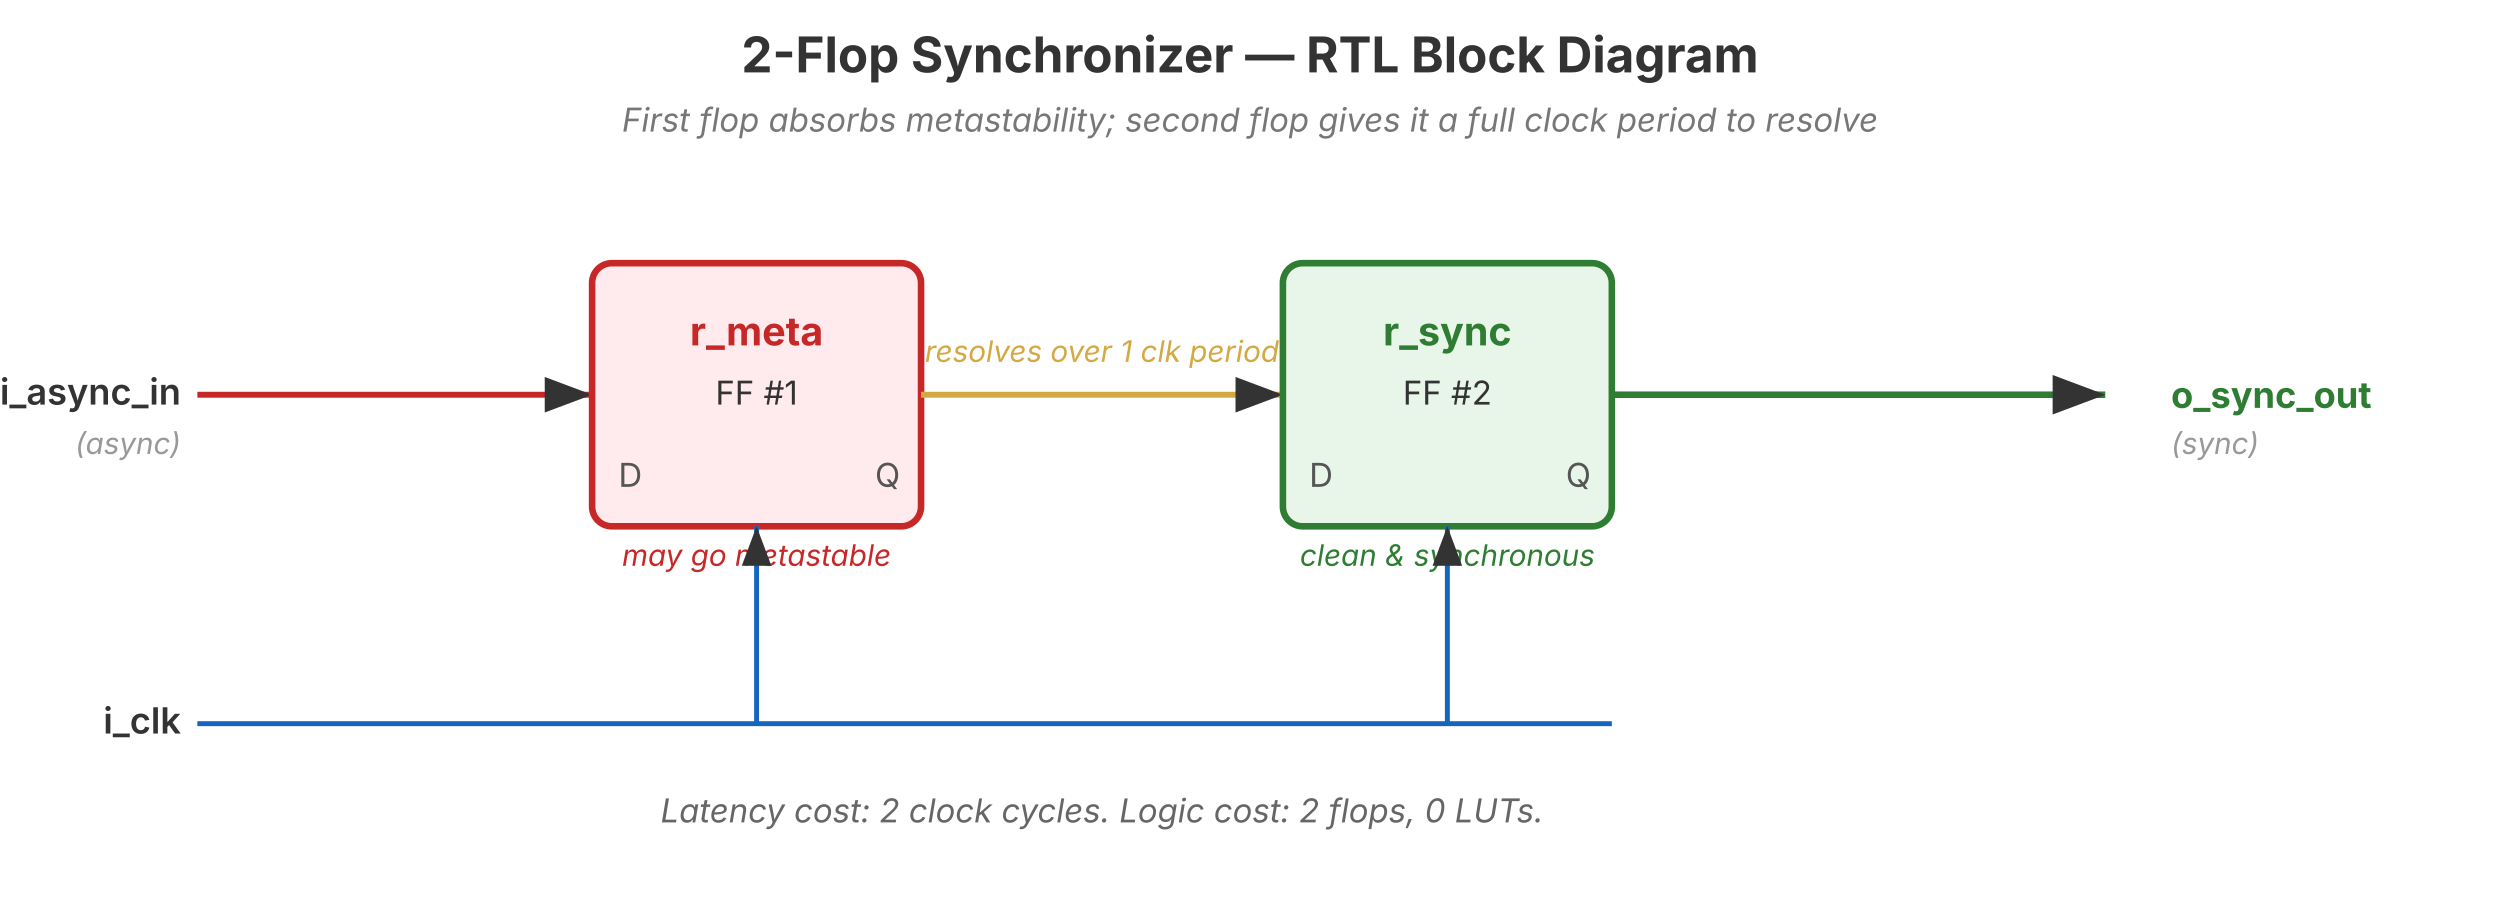
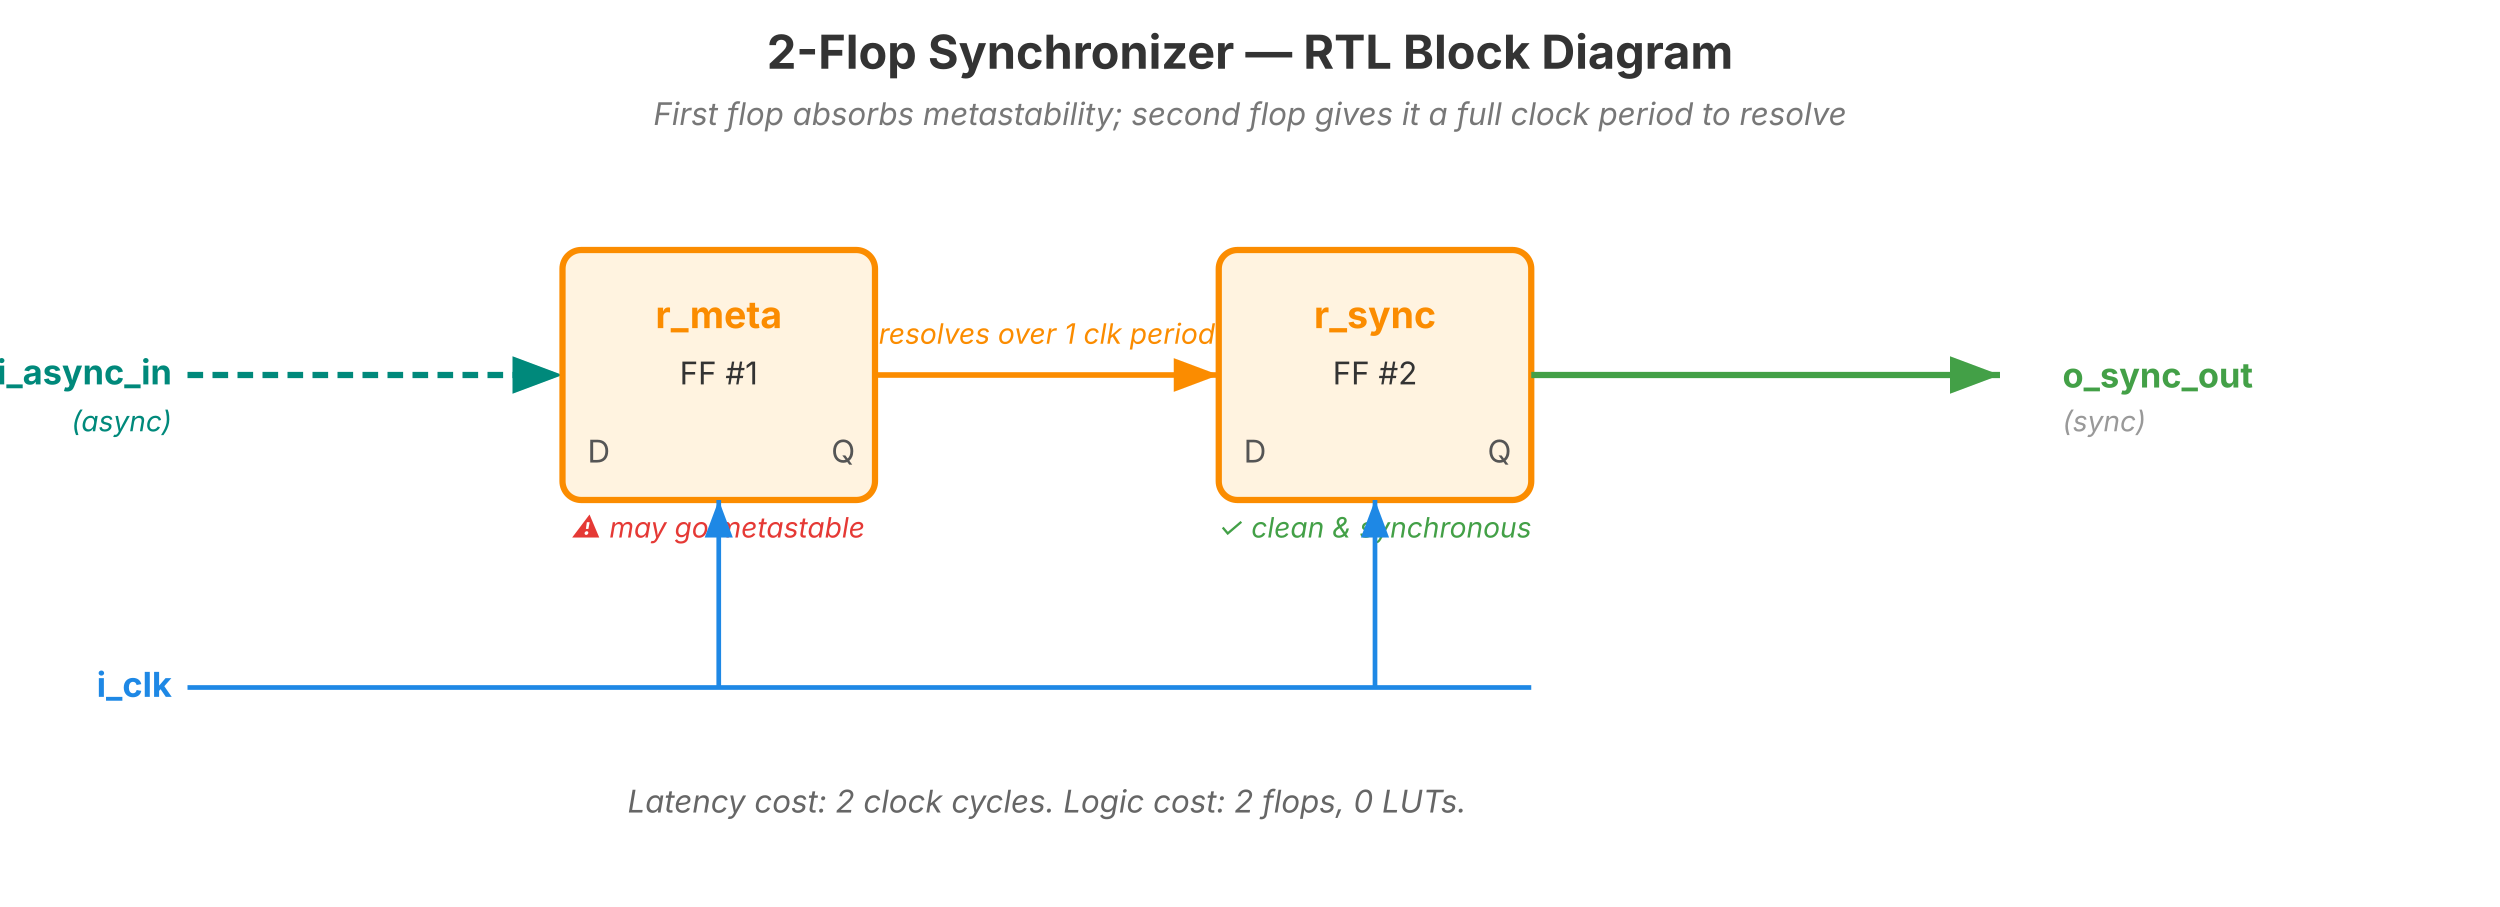
- <svg xmlns="http://www.w3.org/2000/svg" viewBox="0 0 760 280" font-family="Inter, sans-serif">
+ <svg xmlns="http://www.w3.org/2000/svg" viewBox="0 0 800 290" font-family="Inter, sans-serif">
  <defs>
    <marker id="arr" markerWidth="8" markerHeight="6" refX="8" refY="3" orient="auto">
      <path d="M0,0 L8,3 L0,6 Z" fill="#333" />
    </marker>
+     <marker id="arrTeal" markerWidth="8" markerHeight="6" refX="8" refY="3" orient="auto">
+       <path d="M0,0 L8,3 L0,6 Z" fill="#00897B" />
+     </marker>
+     <marker id="arrBlue" markerWidth="8" markerHeight="6" refX="8" refY="3" orient="auto">
+       <path d="M0,0 L8,3 L0,6 Z" fill="#1E88E5" />
+     </marker>
+     <marker id="arrGreen" markerWidth="8" markerHeight="6" refX="8" refY="3" orient="auto">
+       <path d="M0,0 L8,3 L0,6 Z" fill="#43A047" />
+     </marker>
+     <marker id="arrOrange" markerWidth="8" markerHeight="6" refX="8" refY="3" orient="auto">
+       <path d="M0,0 L8,3 L0,6 Z" fill="#FB8C00" />
+     </marker>
  </defs>
-   <text x="380" y="22" text-anchor="middle" font-size="15" font-weight="700" fill="#333">2-Flop Synchronizer — RTL Block Diagram</text>
-   <text x="380" y="40" text-anchor="middle" font-size="10" fill="#777" font-style="italic">First flop absorbs metastability; second flop gives it a full clock period to resolve</text>
-   <text x="55" y="123" text-anchor="end" font-size="11" fill="#333" font-weight="600">i_async_in</text>
-   <text x="55" y="138" text-anchor="end" font-size="9" fill="#999" font-style="italic">(async)</text>
-   <line x1="60" y1="120" x2="180" y2="120" stroke="#C62828" stroke-width="1.8" marker-end="url(#arr)" />
-   <rect x="180" y="80" width="100" height="80" rx="6" fill="#FFEBEE" stroke="#C62828" stroke-width="2" />
-   <text x="230" y="105" text-anchor="middle" font-size="12" font-weight="700" fill="#C62828">r_meta</text>
+   <text x="400" y="22" text-anchor="middle" font-size="15" font-weight="700" fill="#333">2-Flop Synchronizer — RTL Block Diagram</text>
+   <text x="400" y="40" text-anchor="middle" font-size="10" fill="#777" font-style="italic">First flop absorbs metastability; second flop gives it a full clock period to resolve</text>
+   <text x="55" y="123" text-anchor="end" font-size="11" fill="#00897B" font-weight="700">i_async_in</text>
+   <text x="55" y="138" text-anchor="end" font-size="9" fill="#00897B" font-style="italic">(async)</text>
+   <line x1="60" y1="120" x2="180" y2="120" stroke="#00897B" stroke-width="2" stroke-dasharray="5,3" marker-end="url(#arrTeal)" />
+   <rect x="180" y="80" width="100" height="80" rx="6" fill="#FFF3E0" stroke="#FB8C00" stroke-width="2" />
+   <text x="230" y="105" text-anchor="middle" font-size="12" font-weight="700" fill="#FB8C00">r_meta</text>
  <text x="230" y="123" text-anchor="middle" font-size="10" fill="#333">FF #1</text>
  <text x="188" y="148" font-size="10" fill="#555">D</text>
  <text x="266" y="148" font-size="10" fill="#555">Q</text>
-   <text x="230" y="172" text-anchor="middle" font-size="9" fill="#C62828" font-style="italic">may go metastable</text>
-   <line x1="280" y1="120" x2="390" y2="120" stroke="#D4A843" stroke-width="1.8" marker-end="url(#arr)" />
-   <text x="335" y="110" text-anchor="middle" font-size="9" fill="#D4A843" font-style="italic">resolves over 1 clk period</text>
-   <rect x="390" y="80" width="100" height="80" rx="6" fill="#E8F5E9" stroke="#2E7D32" stroke-width="2" />
-   <text x="440" y="105" text-anchor="middle" font-size="12" font-weight="700" fill="#2E7D32">r_sync</text>
+   <text x="230" y="172" text-anchor="middle" font-size="9" fill="#E53935" font-style="italic">⚠ may go metastable</text>
+   <line x1="280" y1="120" x2="390" y2="120" stroke="#FB8C00" stroke-width="1.8" marker-end="url(#arrOrange)" />
+   <text x="335" y="110" text-anchor="middle" font-size="9" fill="#FB8C00" font-style="italic">resolves over 1 clk period</text>
+   <rect x="390" y="80" width="100" height="80" rx="6" fill="#FFF3E0" stroke="#FB8C00" stroke-width="2" />
+   <text x="440" y="105" text-anchor="middle" font-size="12" font-weight="700" fill="#FB8C00">r_sync</text>
  <text x="440" y="123" text-anchor="middle" font-size="10" fill="#333">FF #2</text>
  <text x="398" y="148" font-size="10" fill="#555">D</text>
  <text x="476" y="148" font-size="10" fill="#555">Q</text>
-   <text x="440" y="172" text-anchor="middle" font-size="9" fill="#2E7D32" font-style="italic">clean &amp; synchronous</text>
-   <line x1="490" y1="120" x2="640" y2="120" stroke="#2E7D32" stroke-width="2" marker-end="url(#arr)" />
-   <text x="660" y="124" font-size="11" fill="#2E7D32" font-weight="700">o_sync_out</text>
+   <text x="440" y="172" text-anchor="middle" font-size="9" fill="#43A047" font-style="italic">✓ clean &amp; synchronous</text>
+   <line x1="490" y1="120" x2="640" y2="120" stroke="#43A047" stroke-width="2" marker-end="url(#arrGreen)" />
+   <text x="660" y="124" font-size="11" fill="#43A047" font-weight="700">o_sync_out</text>
  <text x="660" y="138" font-size="9" fill="#999" font-style="italic">(sync)</text>
-   <text x="55" y="223" text-anchor="end" font-size="11" fill="#333" font-weight="600">i_clk</text>
-   <line x1="60" y1="220" x2="490" y2="220" stroke="#1565C0" stroke-width="1.5" />
-   <line x1="230" y1="220" x2="230" y2="160" stroke="#1565C0" stroke-width="1.5" marker-end="url(#arr)" />
-   <line x1="440" y1="220" x2="440" y2="160" stroke="#1565C0" stroke-width="1.5" marker-end="url(#arr)" />
-   <text x="335" y="250" text-anchor="middle" font-size="10" fill="#666" font-style="italic">Latency cost: 2 clock cycles. Logic cost: 2 flops, 0 LUTs.</text>
+   <text x="55" y="223" text-anchor="end" font-size="11" fill="#1E88E5" font-weight="700">i_clk</text>
+   <line x1="60" y1="220" x2="490" y2="220" stroke="#1E88E5" stroke-width="1.5" />
+   <line x1="230" y1="220" x2="230" y2="160" stroke="#1E88E5" stroke-width="1.5" marker-end="url(#arrBlue)" />
+   <line x1="440" y1="220" x2="440" y2="160" stroke="#1E88E5" stroke-width="1.5" marker-end="url(#arrBlue)" />
+   <text x="335" y="260" text-anchor="middle" font-size="10" fill="#666" font-style="italic">Latency cost: 2 clock cycles. Logic cost: 2 flops, 0 LUTs.</text>
</svg>
